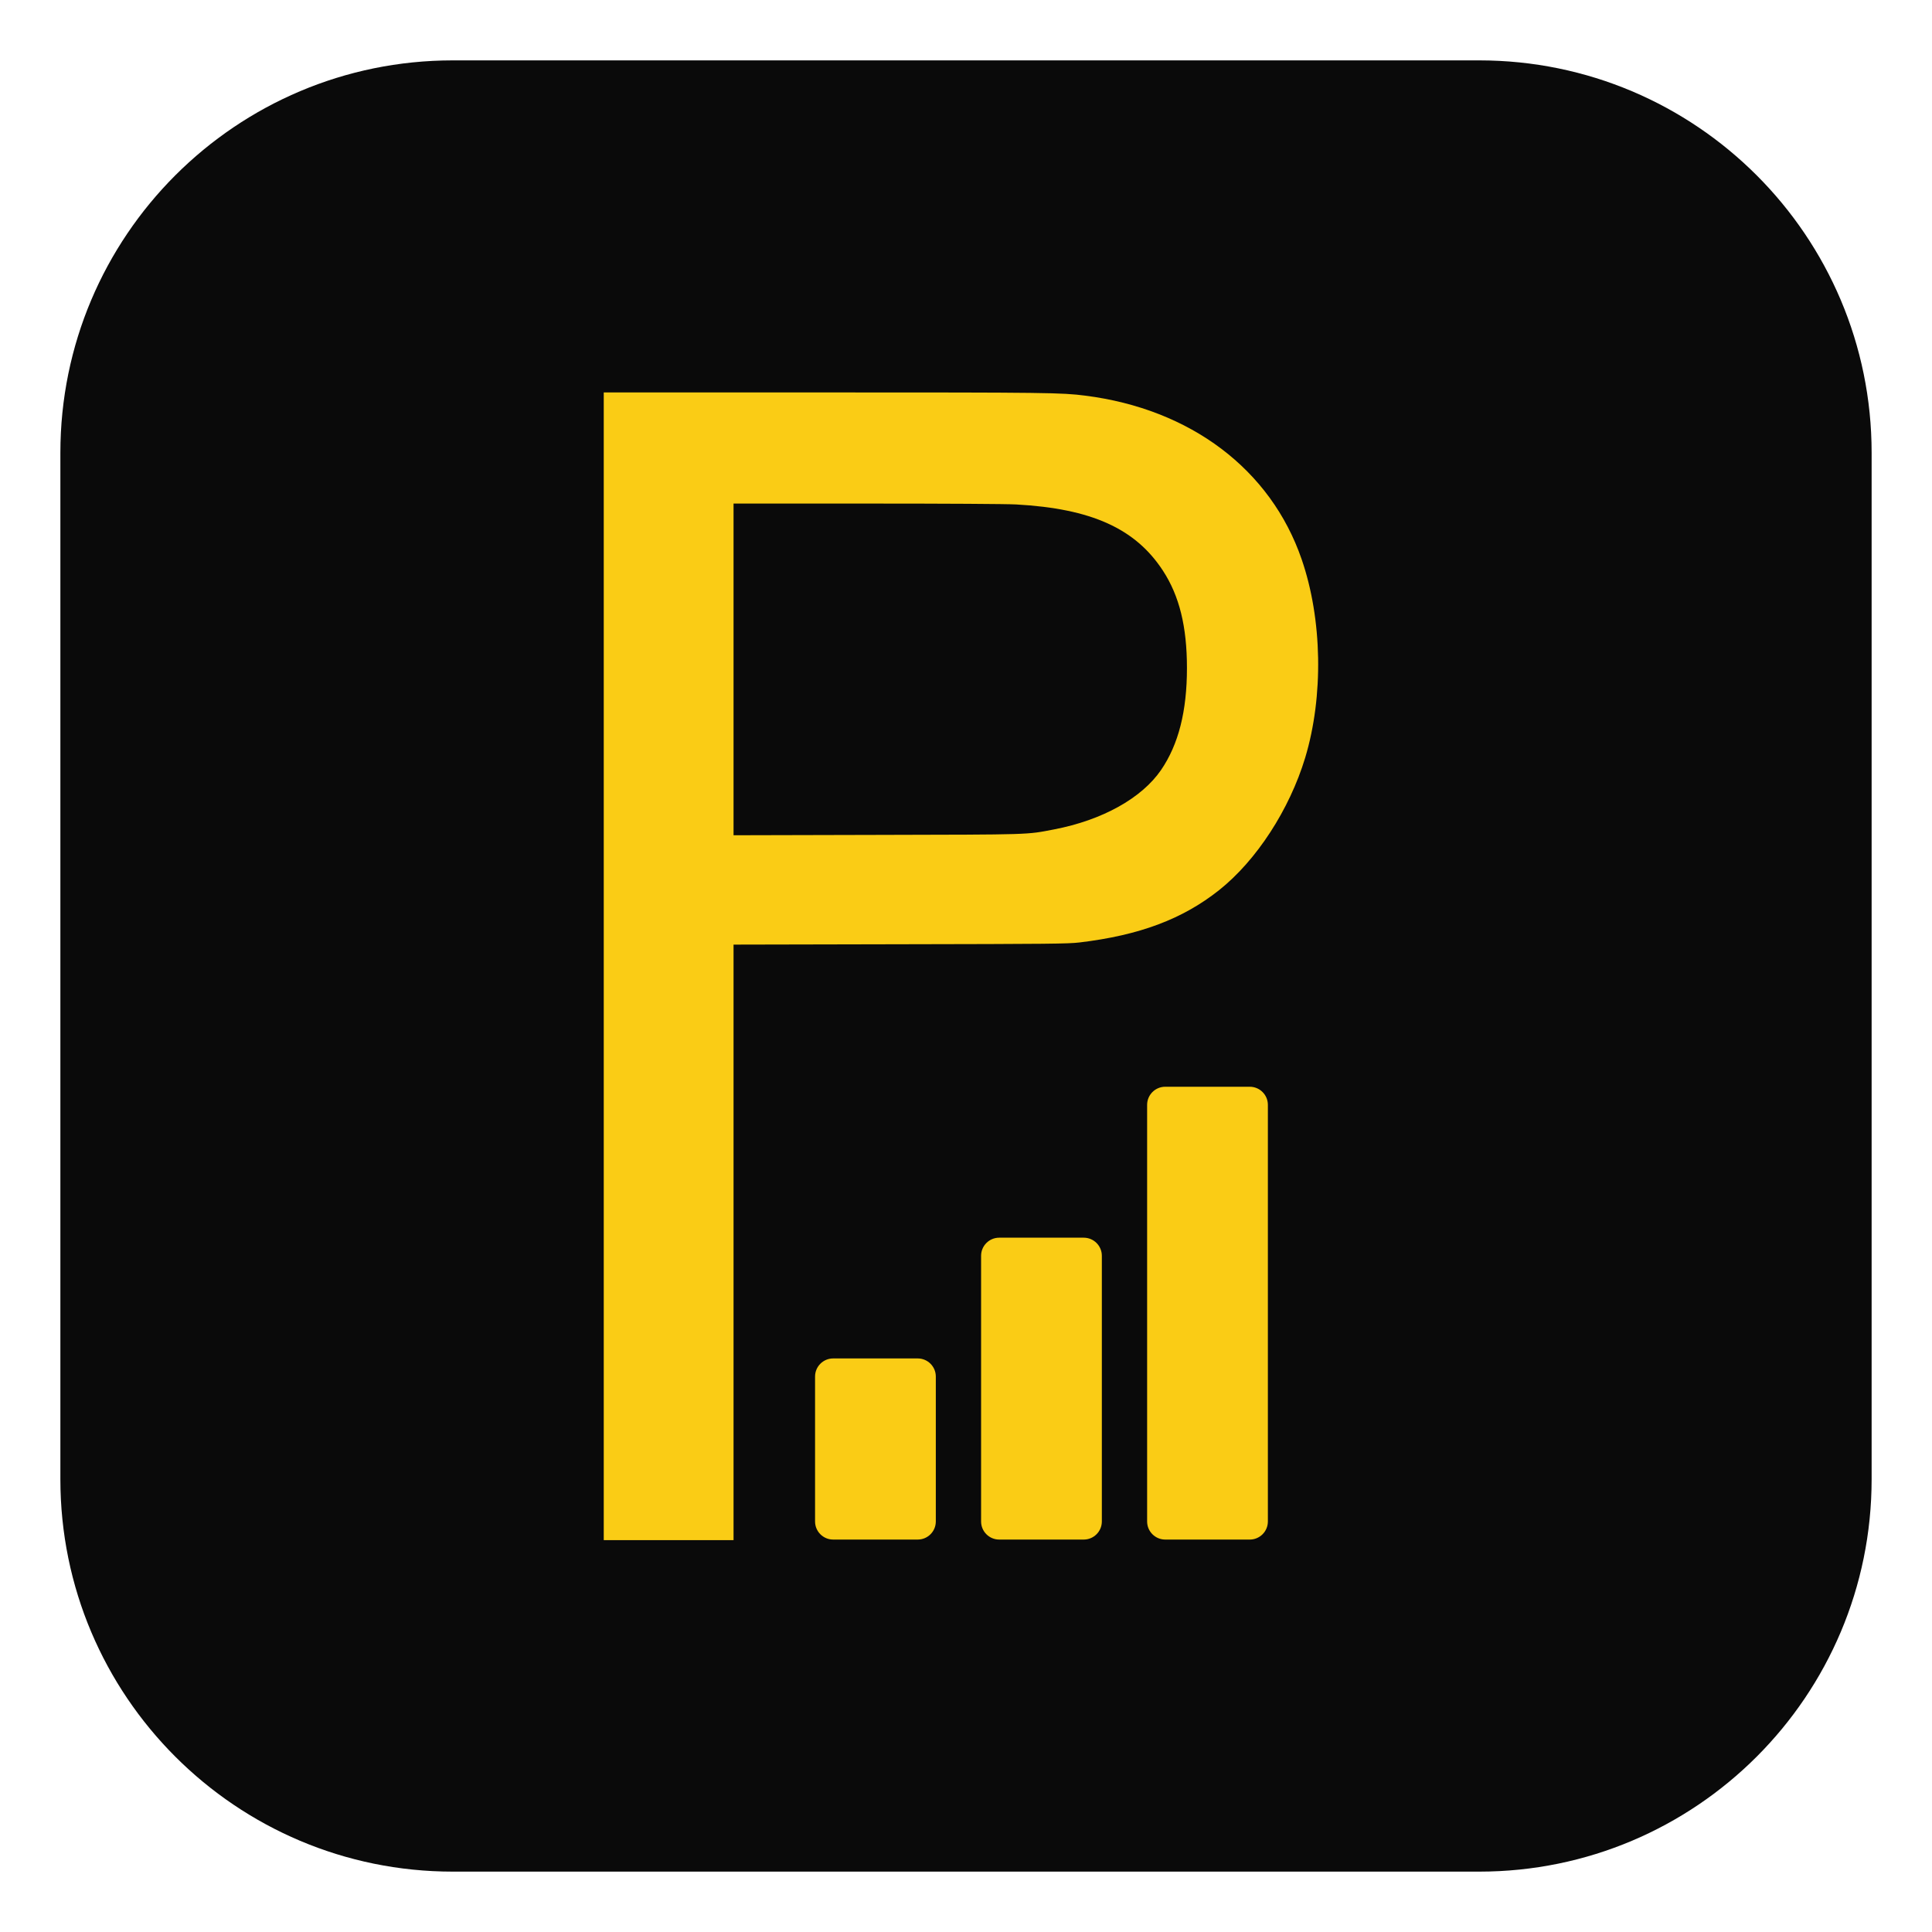
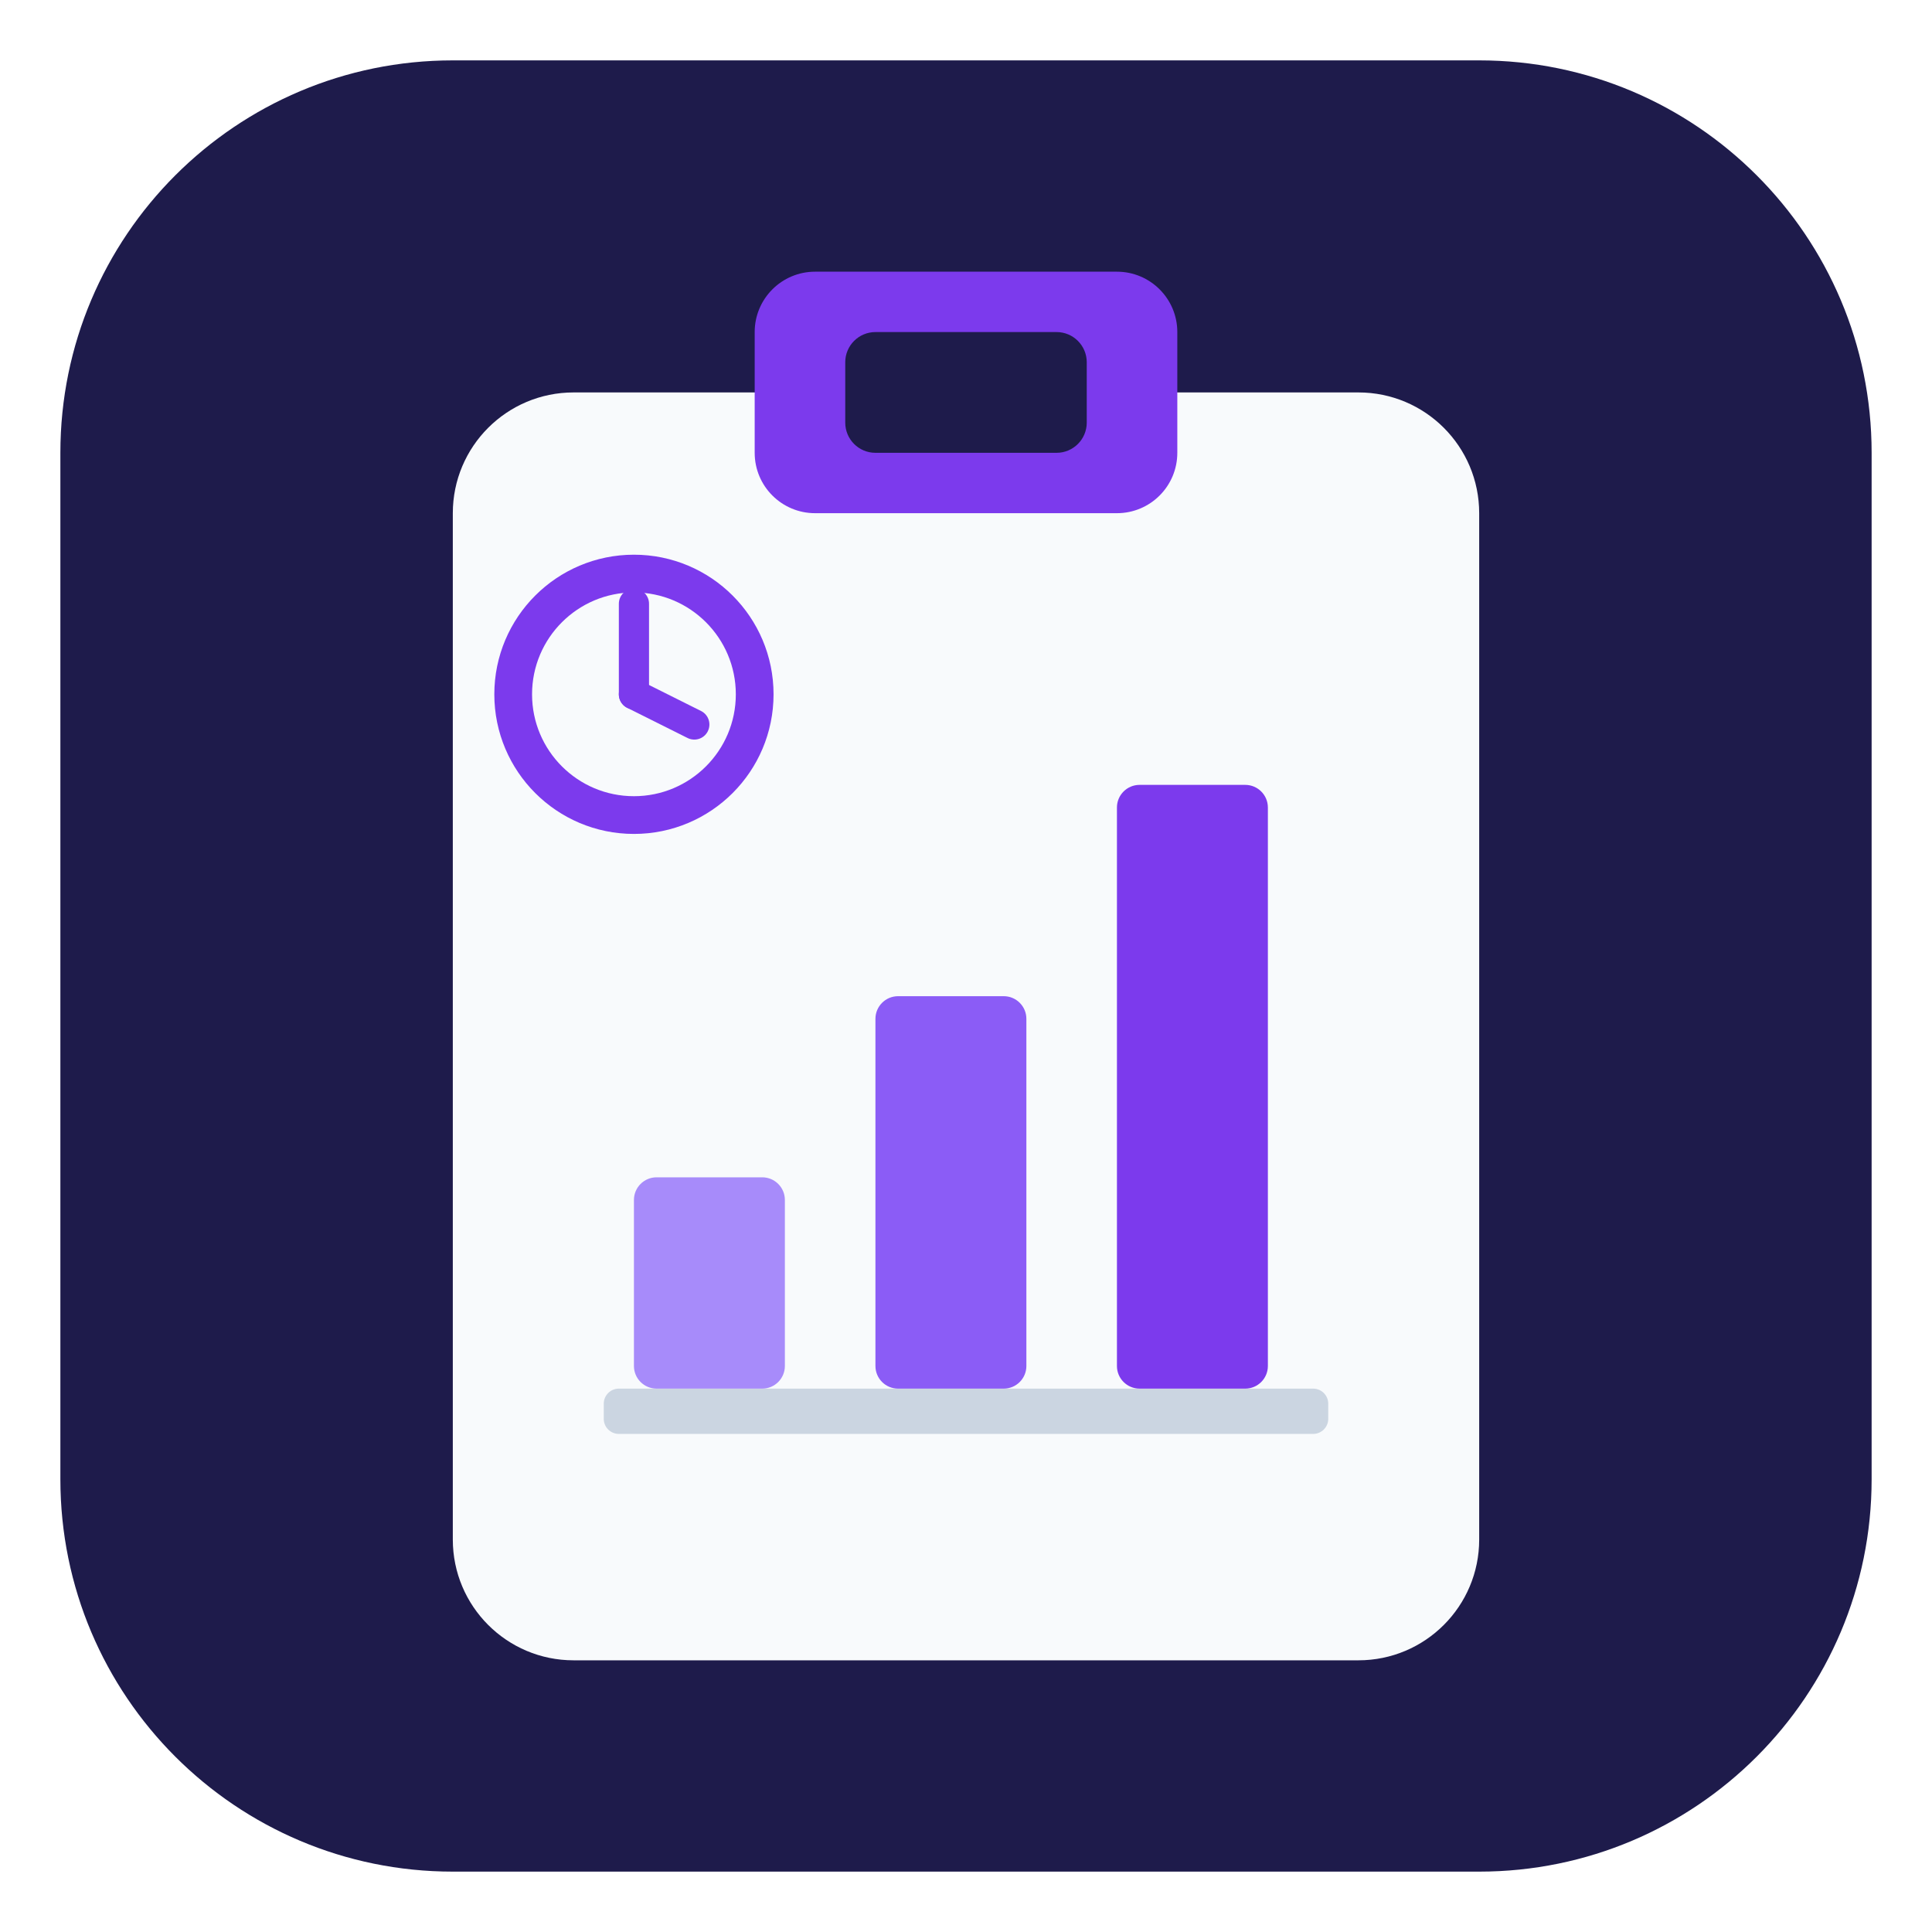
<svg xmlns="http://www.w3.org/2000/svg" viewBox="0 0 128 128">
-   <rect x="4" y="4" width="120" height="120" rx="26" ry="26" fill="#0a0a0a" />
-   <g fill="#facc15" transform="translate(40 26) scale(0.0589)">
-     <g transform="translate(0,1291) scale(0.1,-0.1)">
-       <path d="M0 6455 l0 -6455 730 0 730 0 0 3350 0 3349 1873 4 c1701 3 1885 5 2017 20 678 81 1161 263 1572 589 420 334 791 905 968 1489 208 690 193 1558 -40 2233 -348 1010 -1249 1690 -2435 1840 -266 34 -410 36 -2912 36 l-2503 0 0 -6455z m4640 5195 c845 -47 1340 -270 1650 -745 185 -284 270 -629 270 -1095 0 -487 -95 -860 -292 -1148 -218 -317 -661 -563 -1202 -667 -317 -61 -235 -58 -1993 -62 l-1613 -4 0 1866 0 1865 1498 0 c889 0 1572 -4 1682 -10z" />
-     </g>
-   </g>
-   <g fill="#facc15">
-     <rect x="54" y="90" width="8" height="12" rx="1.2" />
-     <rect x="65" y="82" width="8" height="20" rx="1.2" />
-     <rect x="76" y="72" width="8" height="30" rx="1.2" />
-   </g>
+   <rect x="4" y="4" width="120" height="120" rx="26" ry="26" fill="#1e1b4b" />
+   <rect x="30" y="26" width="68" height="84" rx="8" ry="8" fill="#f8fafc" />
+   <rect x="50" y="18" width="28" height="16" rx="4" ry="4" fill="#7c3aed" />
+   <rect x="56" y="22" width="16" height="8" rx="2" ry="2" fill="#1e1b4b" />
+   <rect x="40" y="92" width="48" height="3" rx="1" ry="1" fill="#cbd5e1" />
+   <rect x="42" y="78" width="10" height="14" rx="1.5" ry="1.5" fill="#a78bfa" />
+   <rect x="58" y="66" width="10" height="26" rx="1.5" ry="1.5" fill="#8b5cf6" />
+   <rect x="74" y="52" width="10" height="40" rx="1.5" ry="1.5" fill="#7c3aed" />
+   <circle cx="42" cy="46" r="8" fill="none" stroke="#7c3aed" stroke-width="2.5" />
+   <line x1="42" y1="46" x2="42" y2="40" stroke="#7c3aed" stroke-width="2" stroke-linecap="round" />
+   <line x1="42" y1="46" x2="46" y2="48" stroke="#7c3aed" stroke-width="2" stroke-linecap="round" />
</svg>
